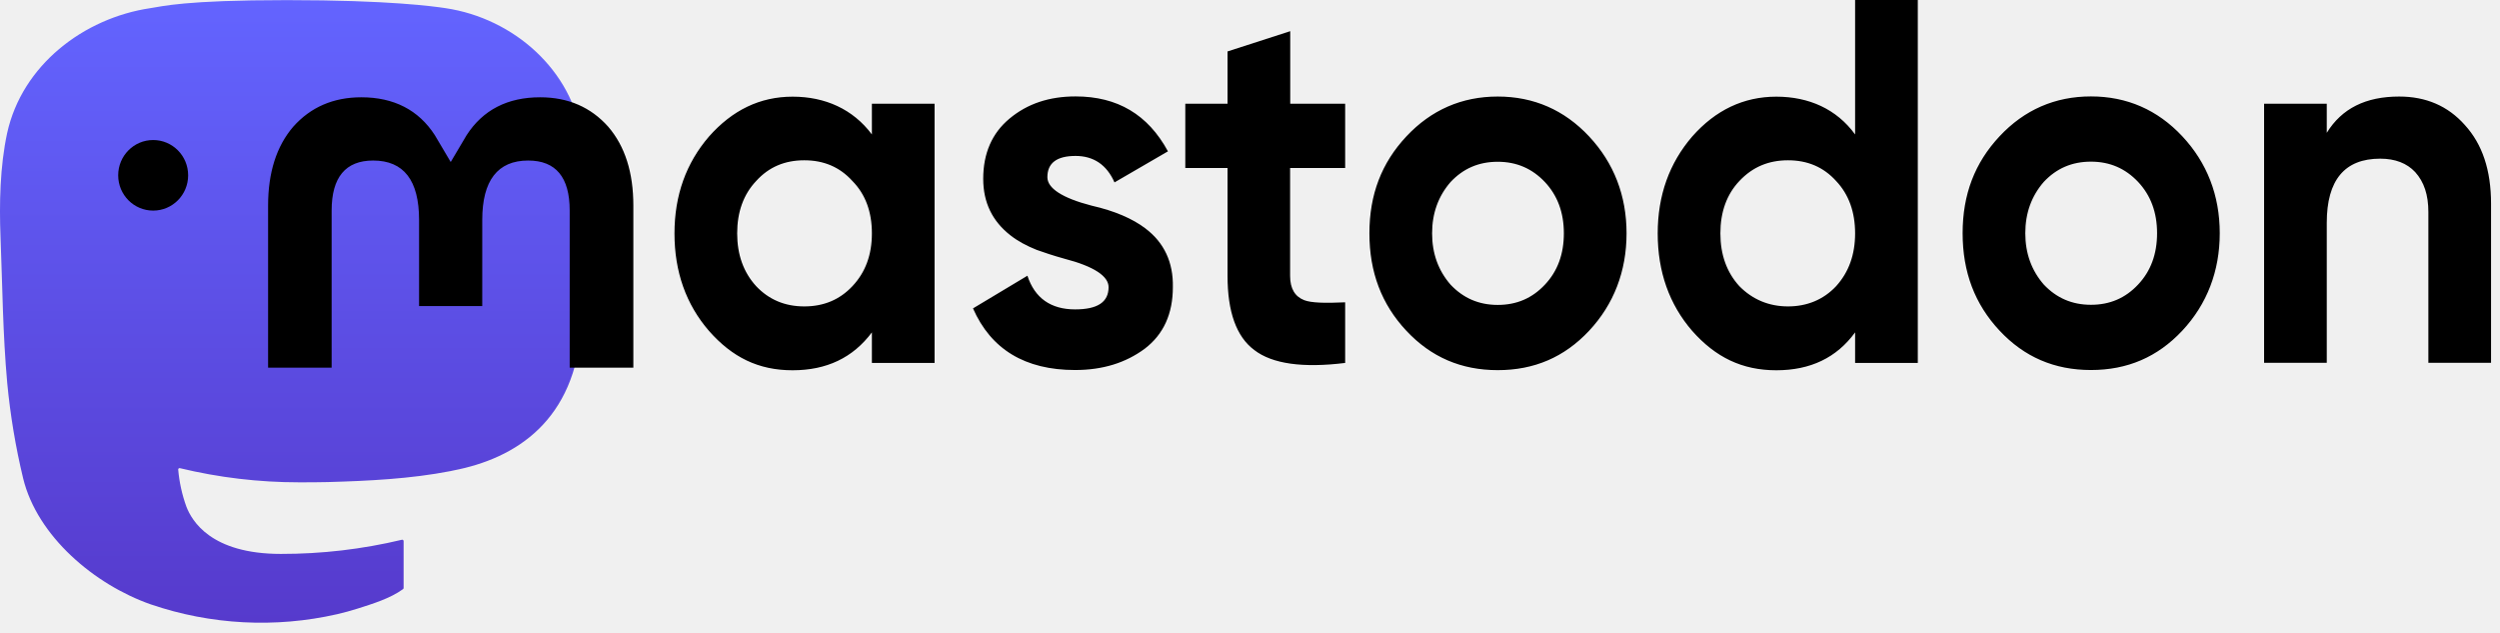
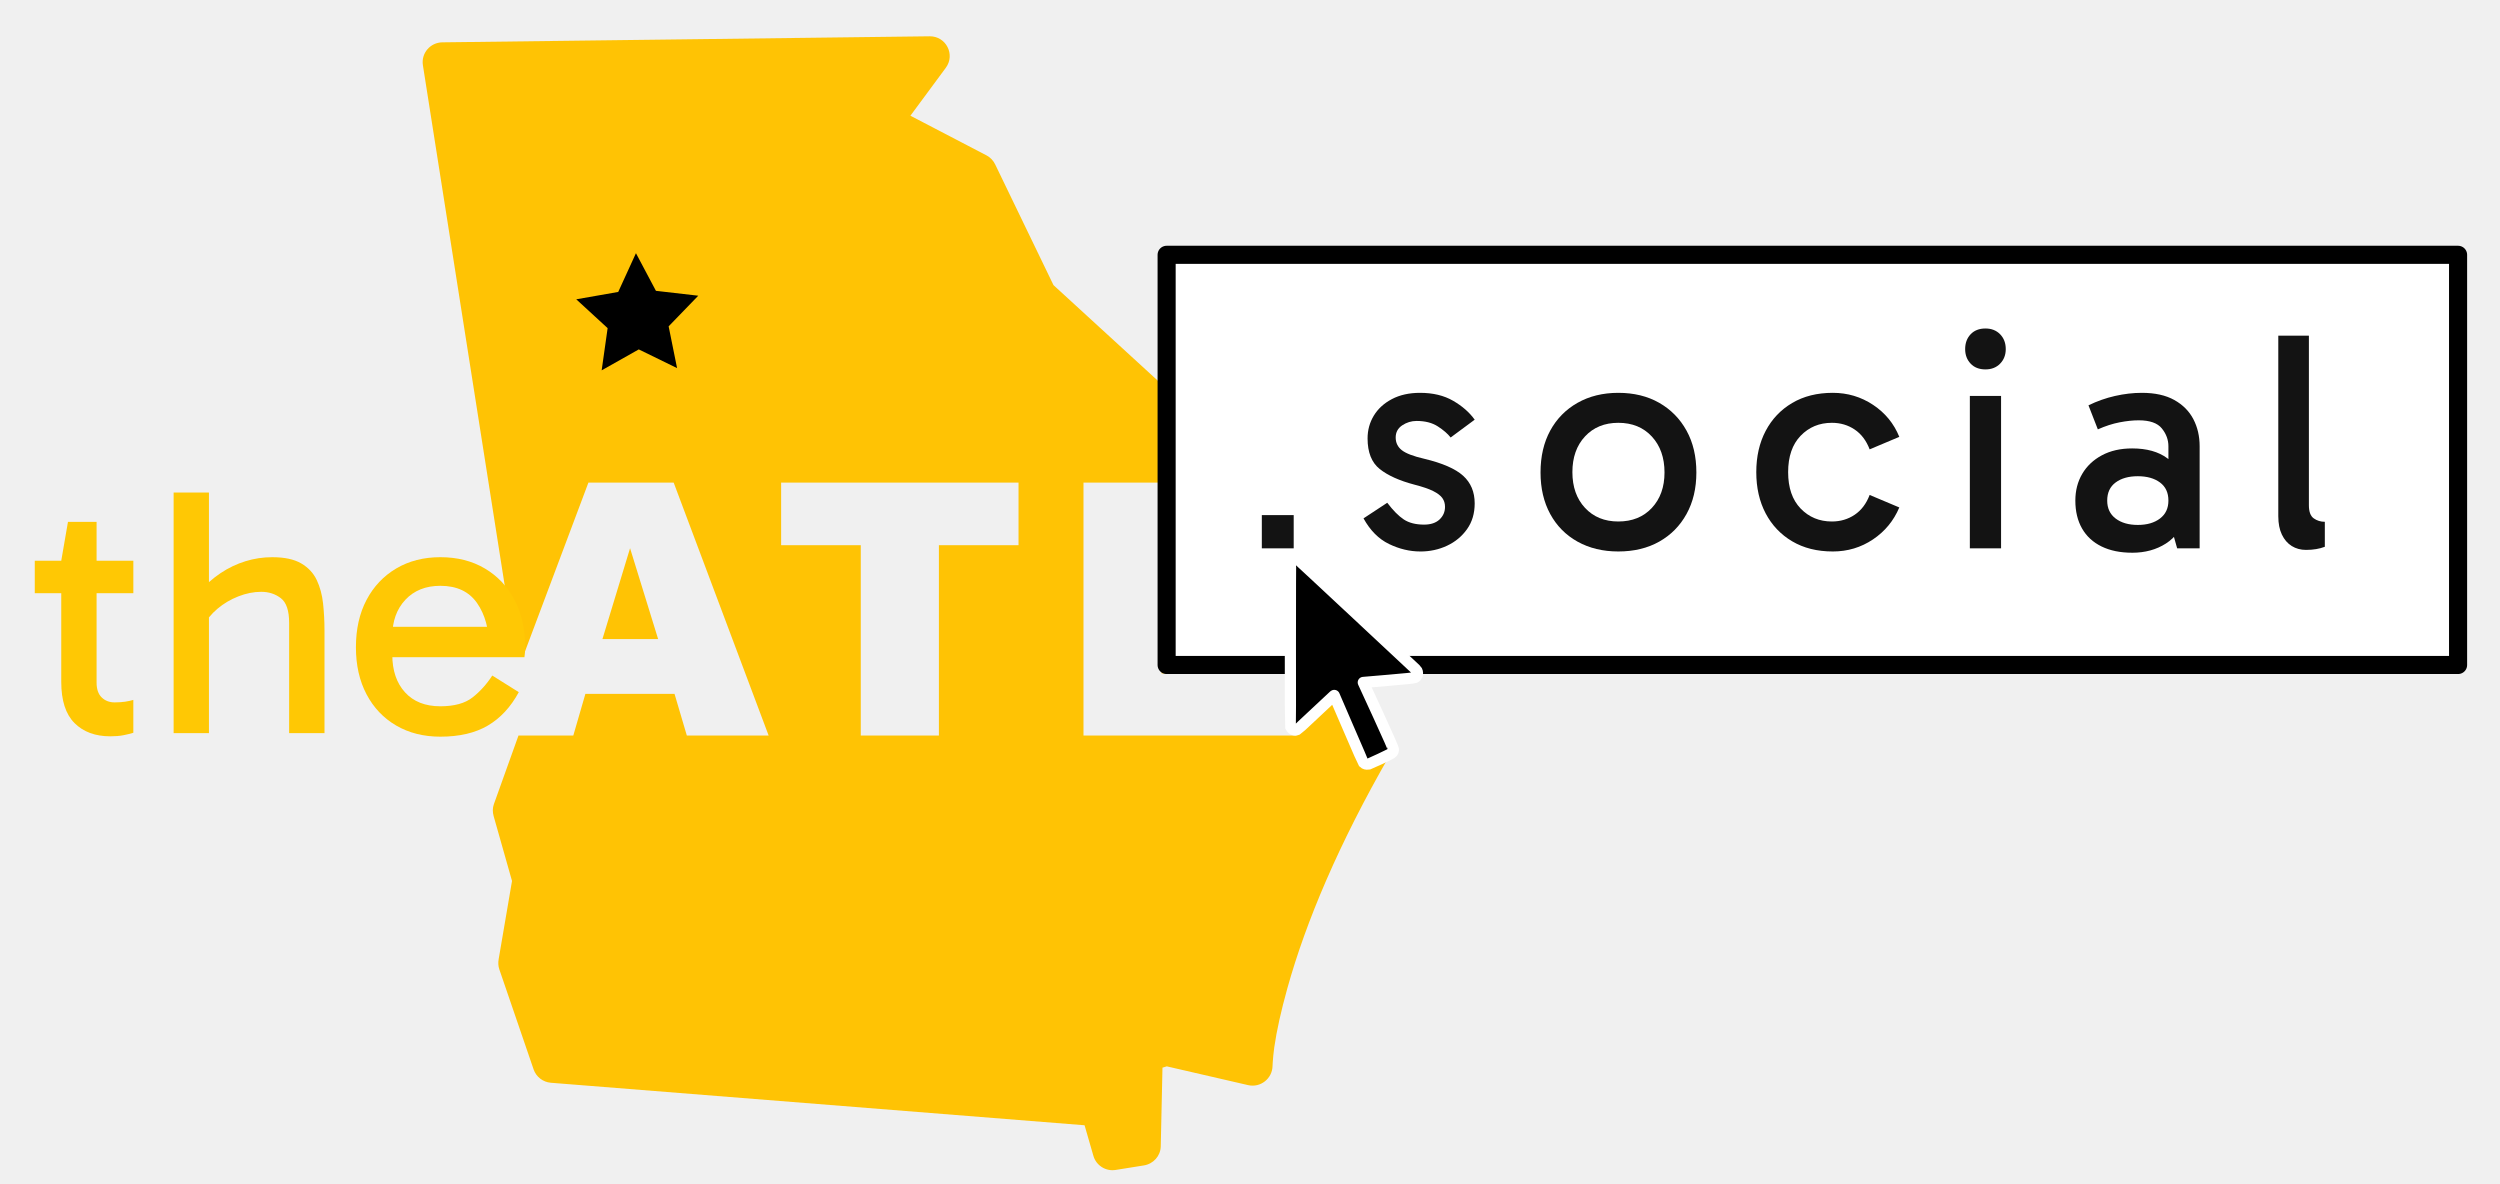
- <svg xmlns="http://www.w3.org/2000/svg" xmlns:xlink="http://www.w3.org/1999/xlink" width="261" height="66" viewBox="0 0 261 66" fill="none">
-   <symbol id="logo-symbol-wordmark">
-     <path d="M60.754 14.403C59.814 7.419 53.727 1.916 46.512 0.849C45.294 0.669 40.682 0.013 29.997 0.013H29.918C19.23 0.013 16.937 0.669 15.72 0.849C8.705 1.886 2.299 6.832 0.745 13.898C-0.003 17.378 -0.083 21.237 0.056 24.776C0.254 29.851 0.293 34.918 0.753 39.973C1.072 43.331 1.628 46.661 2.417 49.941C3.894 55.997 9.875 61.037 15.734 63.093C22.008 65.237 28.754 65.593 35.218 64.121C35.929 63.956 36.632 63.764 37.325 63.545C38.897 63.046 40.738 62.487 42.091 61.507C42.11 61.493 42.125 61.475 42.136 61.455C42.147 61.434 42.153 61.412 42.153 61.389V56.49C42.153 56.469 42.148 56.447 42.138 56.428C42.129 56.409 42.115 56.392 42.098 56.379C42.081 56.365 42.061 56.356 42.04 56.351C42.019 56.346 41.997 56.347 41.976 56.351C37.834 57.341 33.59 57.836 29.332 57.829C22.005 57.829 20.034 54.351 19.469 52.904C19.016 51.653 18.727 50.348 18.612 49.022C18.611 49 18.615 48.977 18.624 48.957C18.633 48.937 18.647 48.919 18.664 48.904C18.682 48.89 18.702 48.88 18.724 48.876C18.745 48.871 18.768 48.871 18.79 48.877C22.862 49.859 27.037 50.355 31.227 50.354C32.234 50.354 33.239 50.354 34.246 50.328C38.46 50.209 42.901 49.994 47.047 49.184C47.15 49.164 47.253 49.146 47.342 49.119C53.881 47.864 60.104 43.923 60.736 33.943C60.76 33.55 60.819 29.828 60.819 29.42C60.822 28.035 61.265 19.591 60.754 14.403Z" fill="url(#paint0_linear_89_11)" />
-     <path d="M12.344 18.303C12.344 16.267 13.978 14.619 15.997 14.619C18.016 14.619 19.65 16.267 19.65 18.303C19.65 20.34 18.016 21.987 15.997 21.987C13.978 21.987 12.344 20.34 12.344 18.303Z" fill="currentColor" />
-     <path d="M66.148 21.468V38.384H59.499V21.974C59.499 18.511 58.058 16.76 55.164 16.76C51.975 16.76 50.367 18.848 50.367 22.96V31.95H43.769V22.96C43.769 18.835 42.174 16.76 38.971 16.76C36.09 16.76 34.637 18.511 34.637 21.974V38.384H28V21.468C28 18.018 28.875 15.268 30.624 13.231C32.437 11.195 34.804 10.157 37.736 10.157C41.132 10.157 43.717 11.48 45.415 14.114L47.074 16.915L48.733 14.114C50.431 11.48 53.004 10.157 56.412 10.157C59.344 10.157 61.711 11.195 63.525 13.231C65.274 15.268 66.148 18.005 66.148 21.468ZM89.03 29.874C90.406 28.409 91.062 26.579 91.062 24.361C91.062 22.143 90.406 20.301 89.03 18.9C87.705 17.434 86.033 16.734 84.001 16.734C81.969 16.734 80.296 17.434 78.972 18.9C77.647 20.301 76.991 22.143 76.991 24.361C76.991 26.579 77.647 28.422 78.972 29.874C80.296 31.275 81.969 31.989 84.001 31.989C86.033 31.989 87.705 31.288 89.03 29.874ZM91.062 10.832H97.609V37.891H91.062V34.7C89.081 37.346 86.342 38.656 82.779 38.656C79.216 38.656 76.477 37.307 74.046 34.544C71.653 31.781 70.444 28.37 70.444 24.374C70.444 20.379 71.666 17.019 74.046 14.256C76.489 11.493 79.383 10.092 82.779 10.092C86.174 10.092 89.081 11.389 91.062 14.036V10.845V10.832ZM119.654 23.868C121.583 25.334 122.548 27.384 122.496 29.978C122.496 32.741 121.532 34.907 119.551 36.412C117.57 37.878 115.178 38.63 112.284 38.63C107.049 38.63 103.499 36.464 101.621 32.196L107.306 28.785C108.065 31.107 109.737 32.3 112.284 32.3C114.625 32.3 115.782 31.548 115.782 29.978C115.782 28.837 114.265 27.812 111.165 27.008C109.995 26.683 109.03 26.359 108.271 26.087C107.204 25.659 106.29 25.166 105.532 24.569C103.654 23.103 102.689 21.157 102.689 18.667C102.689 16.02 103.602 13.906 105.429 12.388C107.306 10.819 109.596 10.066 112.335 10.066C116.709 10.066 119.898 11.96 121.982 15.8L116.4 19.043C115.59 17.201 114.213 16.28 112.335 16.28C110.355 16.28 109.39 17.032 109.39 18.498C109.39 19.64 110.908 20.664 114.008 21.468C116.4 22.013 118.278 22.818 119.641 23.855L119.654 23.868ZM140.477 17.538H134.741V28.798C134.741 30.147 135.255 30.964 136.22 31.34C136.927 31.613 138.355 31.665 140.49 31.561V37.891C136.079 38.436 132.876 37.995 130.998 36.542C129.12 35.141 128.207 32.534 128.207 28.811V17.538H123.795V10.832H128.207V5.37L134.754 3.256V10.832H140.49V17.538H140.477ZM161.352 29.719C162.677 28.318 163.333 26.528 163.333 24.361C163.333 22.195 162.677 20.418 161.352 19.004C160.027 17.603 158.407 16.889 156.426 16.889C154.445 16.889 152.825 17.59 151.5 19.004C150.227 20.47 149.571 22.247 149.571 24.361C149.571 26.476 150.227 28.253 151.5 29.719C152.825 31.12 154.445 31.833 156.426 31.833C158.407 31.833 160.027 31.133 161.352 29.719ZM146.883 34.531C144.297 31.768 143.024 28.422 143.024 24.361C143.024 20.301 144.297 17.006 146.883 14.243C149.468 11.48 152.67 10.079 156.426 10.079C160.182 10.079 163.384 11.48 165.97 14.243C168.555 17.006 169.88 20.418 169.88 24.361C169.88 28.305 168.555 31.768 165.97 34.531C163.384 37.294 160.233 38.643 156.426 38.643C152.619 38.643 149.468 37.294 146.883 34.531ZM191.771 29.874C193.095 28.409 193.751 26.579 193.751 24.361C193.751 22.143 193.095 20.301 191.771 18.9C190.446 17.434 188.774 16.734 186.742 16.734C184.709 16.734 183.037 17.434 181.661 18.9C180.336 20.301 179.68 22.143 179.68 24.361C179.68 26.579 180.336 28.422 181.661 29.874C183.037 31.275 184.761 31.989 186.742 31.989C188.722 31.989 190.446 31.288 191.771 29.874ZM193.751 0H200.298V37.891H193.751V34.7C191.822 37.346 189.082 38.656 185.52 38.656C181.957 38.656 179.179 37.307 176.735 34.544C174.343 31.781 173.134 28.37 173.134 24.374C173.134 20.379 174.356 17.019 176.735 14.256C179.166 11.493 182.111 10.092 185.52 10.092C188.928 10.092 191.822 11.389 193.751 14.036V0.013V0ZM223.308 29.706C224.633 28.305 225.289 26.515 225.289 24.348C225.289 22.182 224.633 20.405 223.308 18.991C221.983 17.59 220.363 16.877 218.382 16.877C216.401 16.877 214.78 17.577 213.456 18.991C212.182 20.457 211.526 22.234 211.526 24.348C211.526 26.463 212.182 28.24 213.456 29.706C214.78 31.107 216.401 31.82 218.382 31.82C220.363 31.82 221.983 31.12 223.308 29.706ZM208.838 34.518C206.253 31.755 204.98 28.409 204.98 24.348C204.98 20.288 206.253 16.993 208.838 14.23C211.424 11.467 214.626 10.066 218.382 10.066C222.137 10.066 225.34 11.467 227.925 14.23C230.511 16.993 231.835 20.405 231.835 24.348C231.835 28.292 230.511 31.755 227.925 34.518C225.34 37.281 222.189 38.63 218.382 38.63C214.575 38.63 211.424 37.281 208.838 34.518ZM260.17 21.261V37.878H253.623V22.13C253.623 20.34 253.173 18.991 252.247 17.966C251.385 17.045 250.164 16.565 248.594 16.565C244.89 16.565 243.012 18.783 243.012 23.272V37.878H236.466V10.832H243.012V13.867C244.581 11.325 247.077 10.079 250.575 10.079C253.366 10.079 255.656 11.052 257.431 13.05C259.257 15.047 260.17 17.759 260.17 21.274" fill="currentColor" />
-     <defs>
-       <linearGradient id="paint0_linear_89_11" x1="30.5" y1="0.013" x2="30.5" y2="65.013" gradientUnits="userSpaceOnUse">
-         <stop stop-color="#6364FF" />
-         <stop offset="1" stop-color="#563ACC" />
-       </linearGradient>
-     </defs>
-   </symbol>
-   <use xlink:href="#logo-symbol-wordmark" />
+ <svg xmlns="http://www.w3.org/2000/svg" xmlns:ns1="http://vectornator.io" height="93" stroke-miterlimit="10" style="clip-rule:evenodd;fill-rule:nonzero;stroke-linecap:round;stroke-linejoin:round" version="1.1" viewBox="0 0 196.4 93" width="196.4" xml:space="preserve" id="svg15">
+   <defs id="defs1" />
+   <g id="Layer-1" ns1:layerName="Layer 1" transform="matrix(0.5425332,0,0,0.5425332,-5.878901,-5.192299)">
+     <path d="m 145.446,14.826 c -0.551,0.007 -70.011,0.868 -70.562,0.875 -1.75,0.022 -3.084,1.584 -2.812,3.312 l 12.625,80.281 c 0.042,0.27 0.102,0.534 0.219,0.781 l 1.875,4 9.25,-24.625 h 12.344 l 13.75,36.625 H 110.29 l -1.781,-6.031 H 95.602 l -1.75,6.031 h -7.938 l -3.562,9.937 c -0.203,0.566 -0.197,1.172 -0.031,1.75 l 2.656,9.375 -1.938,11.344 c -0.082,0.474 -0.062,0.982 0.094,1.438 l 4.969,14.5 c 0.37,1.083 1.358,1.846 2.5,1.937 l 77.282,6.156 1.281,4.438 c 0.406,1.389 1.789,2.261 3.219,2.031 l 4.093,-0.656 c 1.368,-0.22 2.405,-1.366 2.438,-2.75 l 0.25,-11.406 0.625,-0.188 11.781,2.719 c 1.784,0.41 3.506,-0.951 3.531,-2.781 0.001,-0.069 0.007,-0.24 0.032,-0.563 0.044,-0.579 0.101,-1.301 0.218,-2.125 0.344,-2.405 0.978,-5.267 1.907,-8.594 2.684,-9.615 7.428,-20.879 14.812,-33.718 0.743,-1.293 0.381,-2.962 -0.844,-3.813 l -3.468,-2.406 c -0.44,-0.306 -0.955,-0.499 -1.469,-0.531 l -3.719,-11.938 c -0.198,-0.636 -0.599,-1.166 -1.156,-1.531 l -3.938,-2.594 -15.375,-23.281 0.125,-3.344 c 0.028,-0.839 -0.317,-1.652 -0.937,-2.219 L 163.384,50.857 154.946,33.388 c -0.269,-0.558 -0.701,-1.026 -1.25,-1.312 l -11.031,-5.75 5.125,-6.938 c 1.412,-1.91 0.031,-4.593 -2.344,-4.562 z m -21.5,64.625 h 34.375 v 9.062 H 146.79 V 116.076 H 135.477 V 88.513 h -11.531 z m 43.781,0 h 11.313 v 27.625 h 18.656 l 0.887,9 h -30.856 z m -65.656,9.5 -4,13.156 h 8.063 z" fill="#ffc304" fill-rule="nonzero" opacity="1" stroke="none" ns1:layerName="Curve 36" id="path1" />
+     <path d="m 181.55,67.73 -0.362,36.069 23.932,0.027 z" fill="#ffffff" fill-rule="nonzero" opacity="1" stroke="none" ns1:layerName="Curve 34" id="path2" />
+     <path d="M 179.766,46.466 H 366.771 V 83.384 105.862 H 179.766 V 73.194 Z" fill="#ffffff" fill-rule="nonzero" opacity="1" stroke="#000000" stroke-linecap="butt" stroke-linejoin="round" stroke-width="2.619" ns1:layerName="Rectangle 25" id="path3" />
+     <g fill="#131313" opacity="1" stroke="none" ns1:layerName="Text 91" id="g10">
+       <path d="m 193.551,84.159 h 4.615 v 4.813 h -4.615 z" id="path4" />
+       <path d="m 216.506,89.425 c -1.537,0 -3.052,-0.362 -4.545,-1.085 -1.492,-0.724 -2.72,-1.96 -3.685,-3.708 l 3.437,-2.261 c 0.844,1.115 1.643,1.922 2.396,2.419 0.754,0.497 1.734,0.746 2.94,0.746 0.964,0 1.71,-0.249 2.238,-0.746 0.528,-0.497 0.791,-1.108 0.791,-1.831 0,-0.482 -0.128,-0.904 -0.384,-1.266 -0.256,-0.362 -0.701,-0.701 -1.334,-1.018 -0.633,-0.317 -1.537,-0.625 -2.713,-0.927 -2.171,-0.573 -3.844,-1.326 -5.02,-2.261 -1.175,-0.934 -1.763,-2.412 -1.763,-4.431 0,-1.206 0.301,-2.306 0.904,-3.301 0.603,-0.995 1.477,-1.794 2.623,-2.397 1.146,-0.603 2.502,-0.904 4.07,-0.904 1.869,0 3.467,0.384 4.793,1.153 1.327,0.769 2.367,1.681 3.12,2.736 l -3.482,2.578 c -0.422,-0.543 -1.04,-1.078 -1.854,-1.605 -0.814,-0.528 -1.839,-0.791 -3.075,-0.791 -0.753,0 -1.447,0.211 -2.08,0.633 -0.633,0.422 -0.949,1.01 -0.949,1.764 0,0.754 0.294,1.364 0.881,1.831 0.588,0.467 1.666,0.882 3.234,1.244 2.653,0.633 4.537,1.454 5.652,2.464 1.116,1.01 1.673,2.344 1.673,4.002 0,1.447 -0.369,2.691 -1.108,3.731 -0.738,1.04 -1.703,1.839 -2.894,2.397 -1.19,0.558 -2.479,0.837 -3.866,0.837 z" id="path5" />
+       <path d="m 245.169,89.425 c -2.231,0 -4.198,-0.475 -5.901,-1.424 -1.704,-0.95 -3.022,-2.284 -3.957,-4.002 -0.935,-1.718 -1.402,-3.723 -1.402,-6.014 0,-2.321 0.467,-4.341 1.402,-6.059 0.935,-1.718 2.253,-3.06 3.957,-4.025 1.703,-0.965 3.67,-1.447 5.901,-1.447 2.261,0 4.236,0.482 5.924,1.447 1.688,0.965 3.007,2.306 3.956,4.025 0.95,1.718 1.425,3.738 1.425,6.059 0,2.291 -0.475,4.296 -1.425,6.014 -0.949,1.718 -2.268,3.052 -3.956,4.002 -1.688,0.95 -3.663,1.424 -5.924,1.424 z m 0,-4.341 c 2.02,0 3.64,-0.656 4.861,-1.967 1.221,-1.311 1.831,-3.022 1.831,-5.133 0,-2.14 -0.61,-3.874 -1.831,-5.2 -1.221,-1.326 -2.841,-1.99 -4.861,-1.99 -1.99,0 -3.595,0.656 -4.816,1.967 -1.221,1.311 -1.831,3.037 -1.831,5.178 0,2.14 0.61,3.866 1.831,5.178 1.221,1.311 2.826,1.967 4.816,1.967 z" id="path6" />
+       <path d="m 276.228,89.425 c -2.261,0 -4.22,-0.49 -5.878,-1.47 -1.658,-0.98 -2.939,-2.329 -3.844,-4.047 -0.904,-1.718 -1.356,-3.708 -1.356,-5.969 0,-2.261 0.452,-4.251 1.356,-5.969 0.905,-1.718 2.186,-3.067 3.844,-4.047 1.658,-0.98 3.617,-1.47 5.878,-1.47 2.141,0 4.085,0.58 5.834,1.741 1.748,1.161 3.014,2.706 3.798,4.635 l -4.296,1.809 c -0.482,-1.266 -1.205,-2.223 -2.17,-2.872 -0.965,-0.648 -2.065,-0.972 -3.301,-0.972 -1.809,0 -3.316,0.625 -4.522,1.877 -1.206,1.251 -1.809,3.007 -1.809,5.268 0,2.261 0.603,4.017 1.809,5.268 1.206,1.251 2.713,1.877 4.522,1.877 1.236,0 2.336,-0.324 3.301,-0.972 0.965,-0.648 1.688,-1.605 2.17,-2.871 l 4.296,1.809 c -0.814,1.929 -2.087,3.474 -3.821,4.635 -1.733,1.161 -3.67,1.741 -5.811,1.741 z" id="path7" />
+       <path d="m 300.595,88.972 h -4.521 V 66.905 h 4.521 z m -5.2,-28.85 c 0,-0.874 0.264,-1.59 0.792,-2.148 0.527,-0.558 1.243,-0.837 2.147,-0.837 0.875,0 1.583,0.279 2.126,0.837 0.542,0.558 0.814,1.274 0.814,2.148 0,0.844 -0.272,1.545 -0.814,2.103 -0.543,0.558 -1.251,0.837 -2.126,0.837 -0.904,0 -1.62,-0.279 -2.147,-0.837 -0.528,-0.558 -0.792,-1.259 -0.792,-2.103 z" id="path8" />
+       <path d="m 319.581,89.606 c -1.718,0 -3.195,-0.301 -4.431,-0.904 -1.236,-0.603 -2.178,-1.47 -2.826,-2.6 -0.649,-1.131 -0.973,-2.48 -0.973,-4.047 0,-1.447 0.332,-2.736 0.995,-3.866 0.663,-1.131 1.613,-2.027 2.849,-2.691 1.236,-0.663 2.698,-0.995 4.386,-0.995 2.111,0 3.806,0.475 5.088,1.424 1.281,0.95 2.178,2.253 2.69,3.912 h -2.532 v -5.652 c 0,-0.935 -0.317,-1.794 -0.95,-2.578 -0.633,-0.784 -1.748,-1.176 -3.346,-1.176 -0.844,0 -1.771,0.098 -2.781,0.294 -1.01,0.196 -2.058,0.535 -3.143,1.018 l -1.356,-3.482 c 1.236,-0.603 2.517,-1.055 3.843,-1.357 1.327,-0.301 2.623,-0.452 3.889,-0.452 1.899,0 3.467,0.347 4.703,1.04 1.236,0.693 2.156,1.62 2.758,2.781 0.603,1.161 0.905,2.465 0.905,3.912 v 14.787 h -3.256 l -1.13,-4.024 2.396,-0.678 c -0.542,1.779 -1.507,3.113 -2.894,4.002 -1.387,0.889 -3.015,1.334 -4.884,1.334 z m 0.814,-4.024 c 1.327,0 2.397,-0.309 3.211,-0.927 0.814,-0.618 1.221,-1.485 1.221,-2.6 0,-1.146 -0.407,-2.02 -1.221,-2.623 -0.814,-0.603 -1.884,-0.904 -3.211,-0.904 -1.326,0 -2.396,0.301 -3.21,0.904 -0.814,0.603 -1.221,1.477 -1.221,2.623 0,1.115 0.407,1.982 1.221,2.6 0.814,0.618 1.884,0.927 3.21,0.927 z" id="path9" />
+       <path d="m 344.762,89.198 c -0.783,0 -1.477,-0.188 -2.08,-0.565 -0.603,-0.377 -1.078,-0.927 -1.424,-1.651 -0.347,-0.724 -0.52,-1.613 -0.52,-2.668 v -26.137 h 4.431 v 24.554 c 0,0.935 0.234,1.568 0.701,1.899 0.467,0.332 1.003,0.497 1.606,0.497 v 3.618 c -0.392,0.151 -0.814,0.264 -1.267,0.339 -0.452,0.075 -0.934,0.113 -1.447,0.113 z" id="path10" />
+     </g>
+     <path d="m 198.096,90.553 c -0.096,0.044 -0.173,0.1 -0.232,0.166 -0.059,0.066 -0.104,0.137 -0.133,0.21 -0.03,0.074 -0.044,4.057 -0.044,11.95 0,7.894 0.007,11.862 0.022,11.907 0.015,0.044 0.059,0.114 0.133,0.21 0.073,0.096 0.158,0.166 0.254,0.21 0.096,0.044 0.196,0.067 0.299,0.067 0.103,0 0.203,-0.023 0.299,-0.067 0.043,-0.02 0.24,-0.19 0.592,-0.512 0.436,-0.399 1.109,-1.028 2.019,-1.889 1.645,-1.557 2.512,-2.368 2.6,-2.434 0.045,-0.034 0.089,-0.067 0.133,-0.1 0.694,1.608 1.387,3.216 2.081,4.825 1.386,3.216 2.098,4.846 2.135,4.89 0.037,0.045 0.1,0.093 0.188,0.144 0.089,0.052 0.196,0.081 0.321,0.089 0.126,0.007 0.214,0.003 0.266,-0.011 0.051,-0.015 0.616,-0.27 1.693,-0.764 1.077,-0.494 1.66,-0.8 1.748,-0.918 0.089,-0.118 0.137,-0.247 0.144,-0.388 0.007,-0.14 -0.719,-1.799 -2.18,-4.979 -0.73,-1.59 -1.461,-3.179 -2.191,-4.769 1.214,-0.103 2.427,-0.207 3.641,-0.31 2.427,-0.207 3.695,-0.336 3.806,-0.387 0.111,-0.052 0.192,-0.107 0.244,-0.166 0.051,-0.059 0.092,-0.126 0.121,-0.199 0.03,-0.074 0.041,-0.177 0.033,-0.31 -0.007,-0.133 -0.029,-0.233 -0.066,-0.299 -0.037,-0.066 -0.111,-0.155 -0.221,-0.266 -0.111,-0.11 -2.933,-2.747 -8.465,-7.911 -5.533,-5.164 -8.358,-7.79 -8.476,-7.878 -0.118,-0.089 -0.251,-0.14 -0.399,-0.155 -0.147,-0.015 -0.269,0 -0.365,0.044 z" fill="#000000" fill-rule="nonzero" opacity="1" stroke="#ffffff" stroke-linecap="butt" stroke-linejoin="round" stroke-width="1.619" ns1:layerName="Curve 35" id="path11" />
+     <path d="m 97.958,63.196 0.864,-6.11 -4.543,-4.175 6.077,-1.067 2.567,-5.611 2.893,5.45 6.129,0.707 -4.289,4.435 1.221,6.048 -5.544,-2.709 z" fill="#000000" fill-rule="nonzero" opacity="1" stroke="none" ns1:layerName="Star 6" id="path12" />
+     <g opacity="1" ns1:layerName="Group 1" id="g15">
+       <path d="m 26.818,116.191 c -2.183,0 -3.914,-0.64 -5.193,-1.919 -1.279,-1.279 -1.919,-3.265 -1.919,-5.96 v -17.241 -0.307 l 0.972,-5.628 h 4.144 v 23.277 c 0,0.955 0.247,1.672 0.742,2.149 0.495,0.478 1.117,0.716 1.867,0.716 0.58,0 1.091,-0.034 1.535,-0.102 0.443,-0.068 0.836,-0.153 1.177,-0.256 v 4.758 c -0.443,0.137 -0.929,0.256 -1.458,0.358 -0.529,0.103 -1.151,0.154 -1.867,0.154 z M 15.87,95.471 v -4.707 h 14.274 v 4.707 z" fill="#ffc804" fill-rule="nonzero" opacity="1" stroke="none" id="path13" />
+       <path d="M 35.976,115.73 V 80.891 h 5.116 V 115.73 Z m 16.729,0 V 99.769 c 0,-1.774 -0.401,-2.967 -1.202,-3.581 -0.801,-0.614 -1.748,-0.921 -2.839,-0.921 -1.091,0 -2.2,0.222 -3.325,0.665 -1.125,0.443 -2.132,1.04 -3.018,1.791 -0.887,0.75 -1.569,1.586 -2.046,2.507 l -0.614,-4.911 c 0.955,-1.091 1.995,-2.012 3.121,-2.763 1.125,-0.75 2.319,-1.322 3.581,-1.714 1.262,-0.392 2.558,-0.588 3.888,-0.588 1.774,0 3.172,0.298 4.195,0.895 1.023,0.597 1.774,1.398 2.251,2.405 0.477,1.006 0.784,2.14 0.921,3.402 0.136,1.262 0.205,2.558 0.205,3.888 v 14.887 z" fill="#ffc804" fill-rule="nonzero" opacity="1" stroke="none" id="path14" />
+       <path d="m 74.601,116.242 c -2.421,0 -4.553,-0.537 -6.395,-1.612 -1.842,-1.074 -3.274,-2.583 -4.297,-4.527 -1.023,-1.944 -1.535,-4.212 -1.535,-6.804 0,-2.627 0.512,-4.912 1.535,-6.856 1.023,-1.944 2.456,-3.462 4.297,-4.553 1.842,-1.091 3.973,-1.637 6.395,-1.637 2.456,0 4.604,0.546 6.446,1.637 1.842,1.091 3.274,2.609 4.297,4.553 1.023,1.944 1.535,4.229 1.535,6.856 0,0.238 -0.009,0.486 -0.026,0.741 -0.017,0.256 -0.043,0.486 -0.077,0.691 H 67.234 v -4.4 h 15.859 l -1.433,2.968 c 0,-2.593 -0.58,-4.724 -1.739,-6.395 -1.16,-1.671 -2.933,-2.507 -5.321,-2.507 -2.115,0 -3.803,0.674 -5.065,2.021 -1.262,1.347 -1.893,3.112 -1.893,5.295 v 2.66 c 0,2.285 0.614,4.101 1.842,5.448 1.228,1.348 2.933,2.021 5.116,2.021 2.012,0 3.564,-0.426 4.655,-1.279 1.091,-0.853 2.046,-1.91 2.865,-3.172 l 3.837,2.405 c -1.16,2.148 -2.652,3.76 -4.476,4.834 -1.825,1.075 -4.118,1.612 -6.881,1.612 z" fill="#ffc804" fill-rule="nonzero" opacity="1" stroke="none" id="path15" />
+     </g>
+   </g>
</svg>
